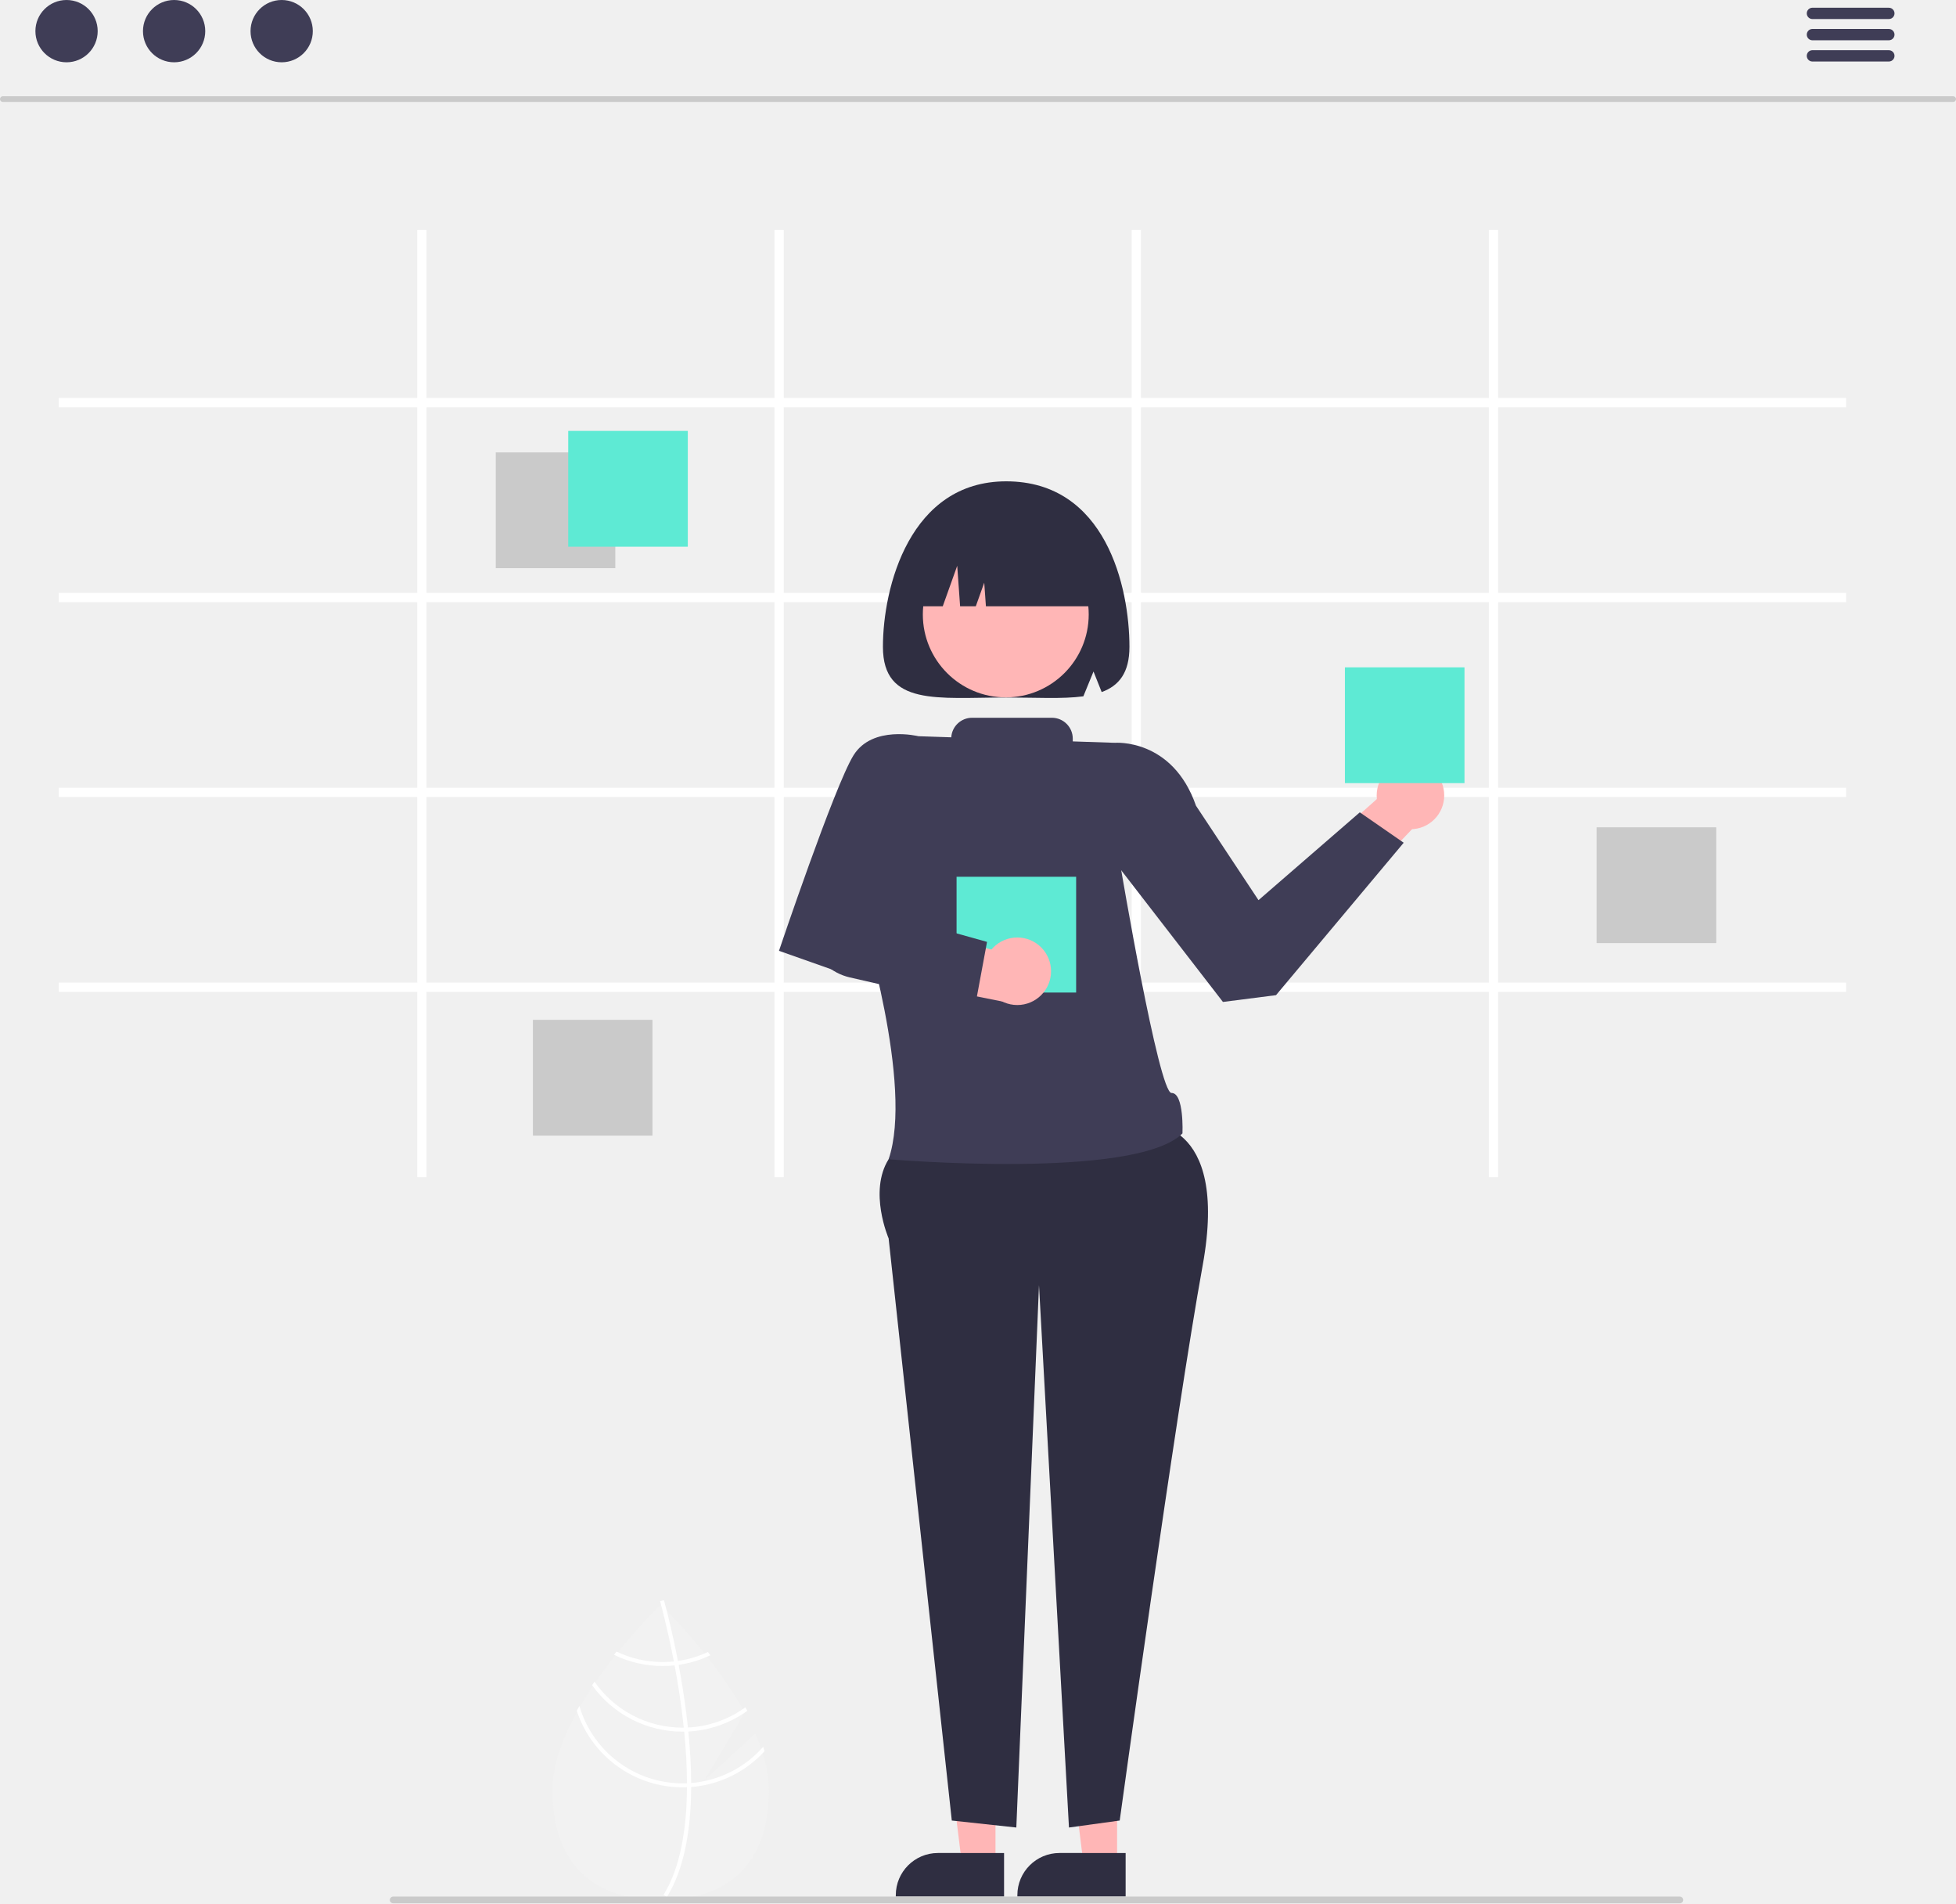
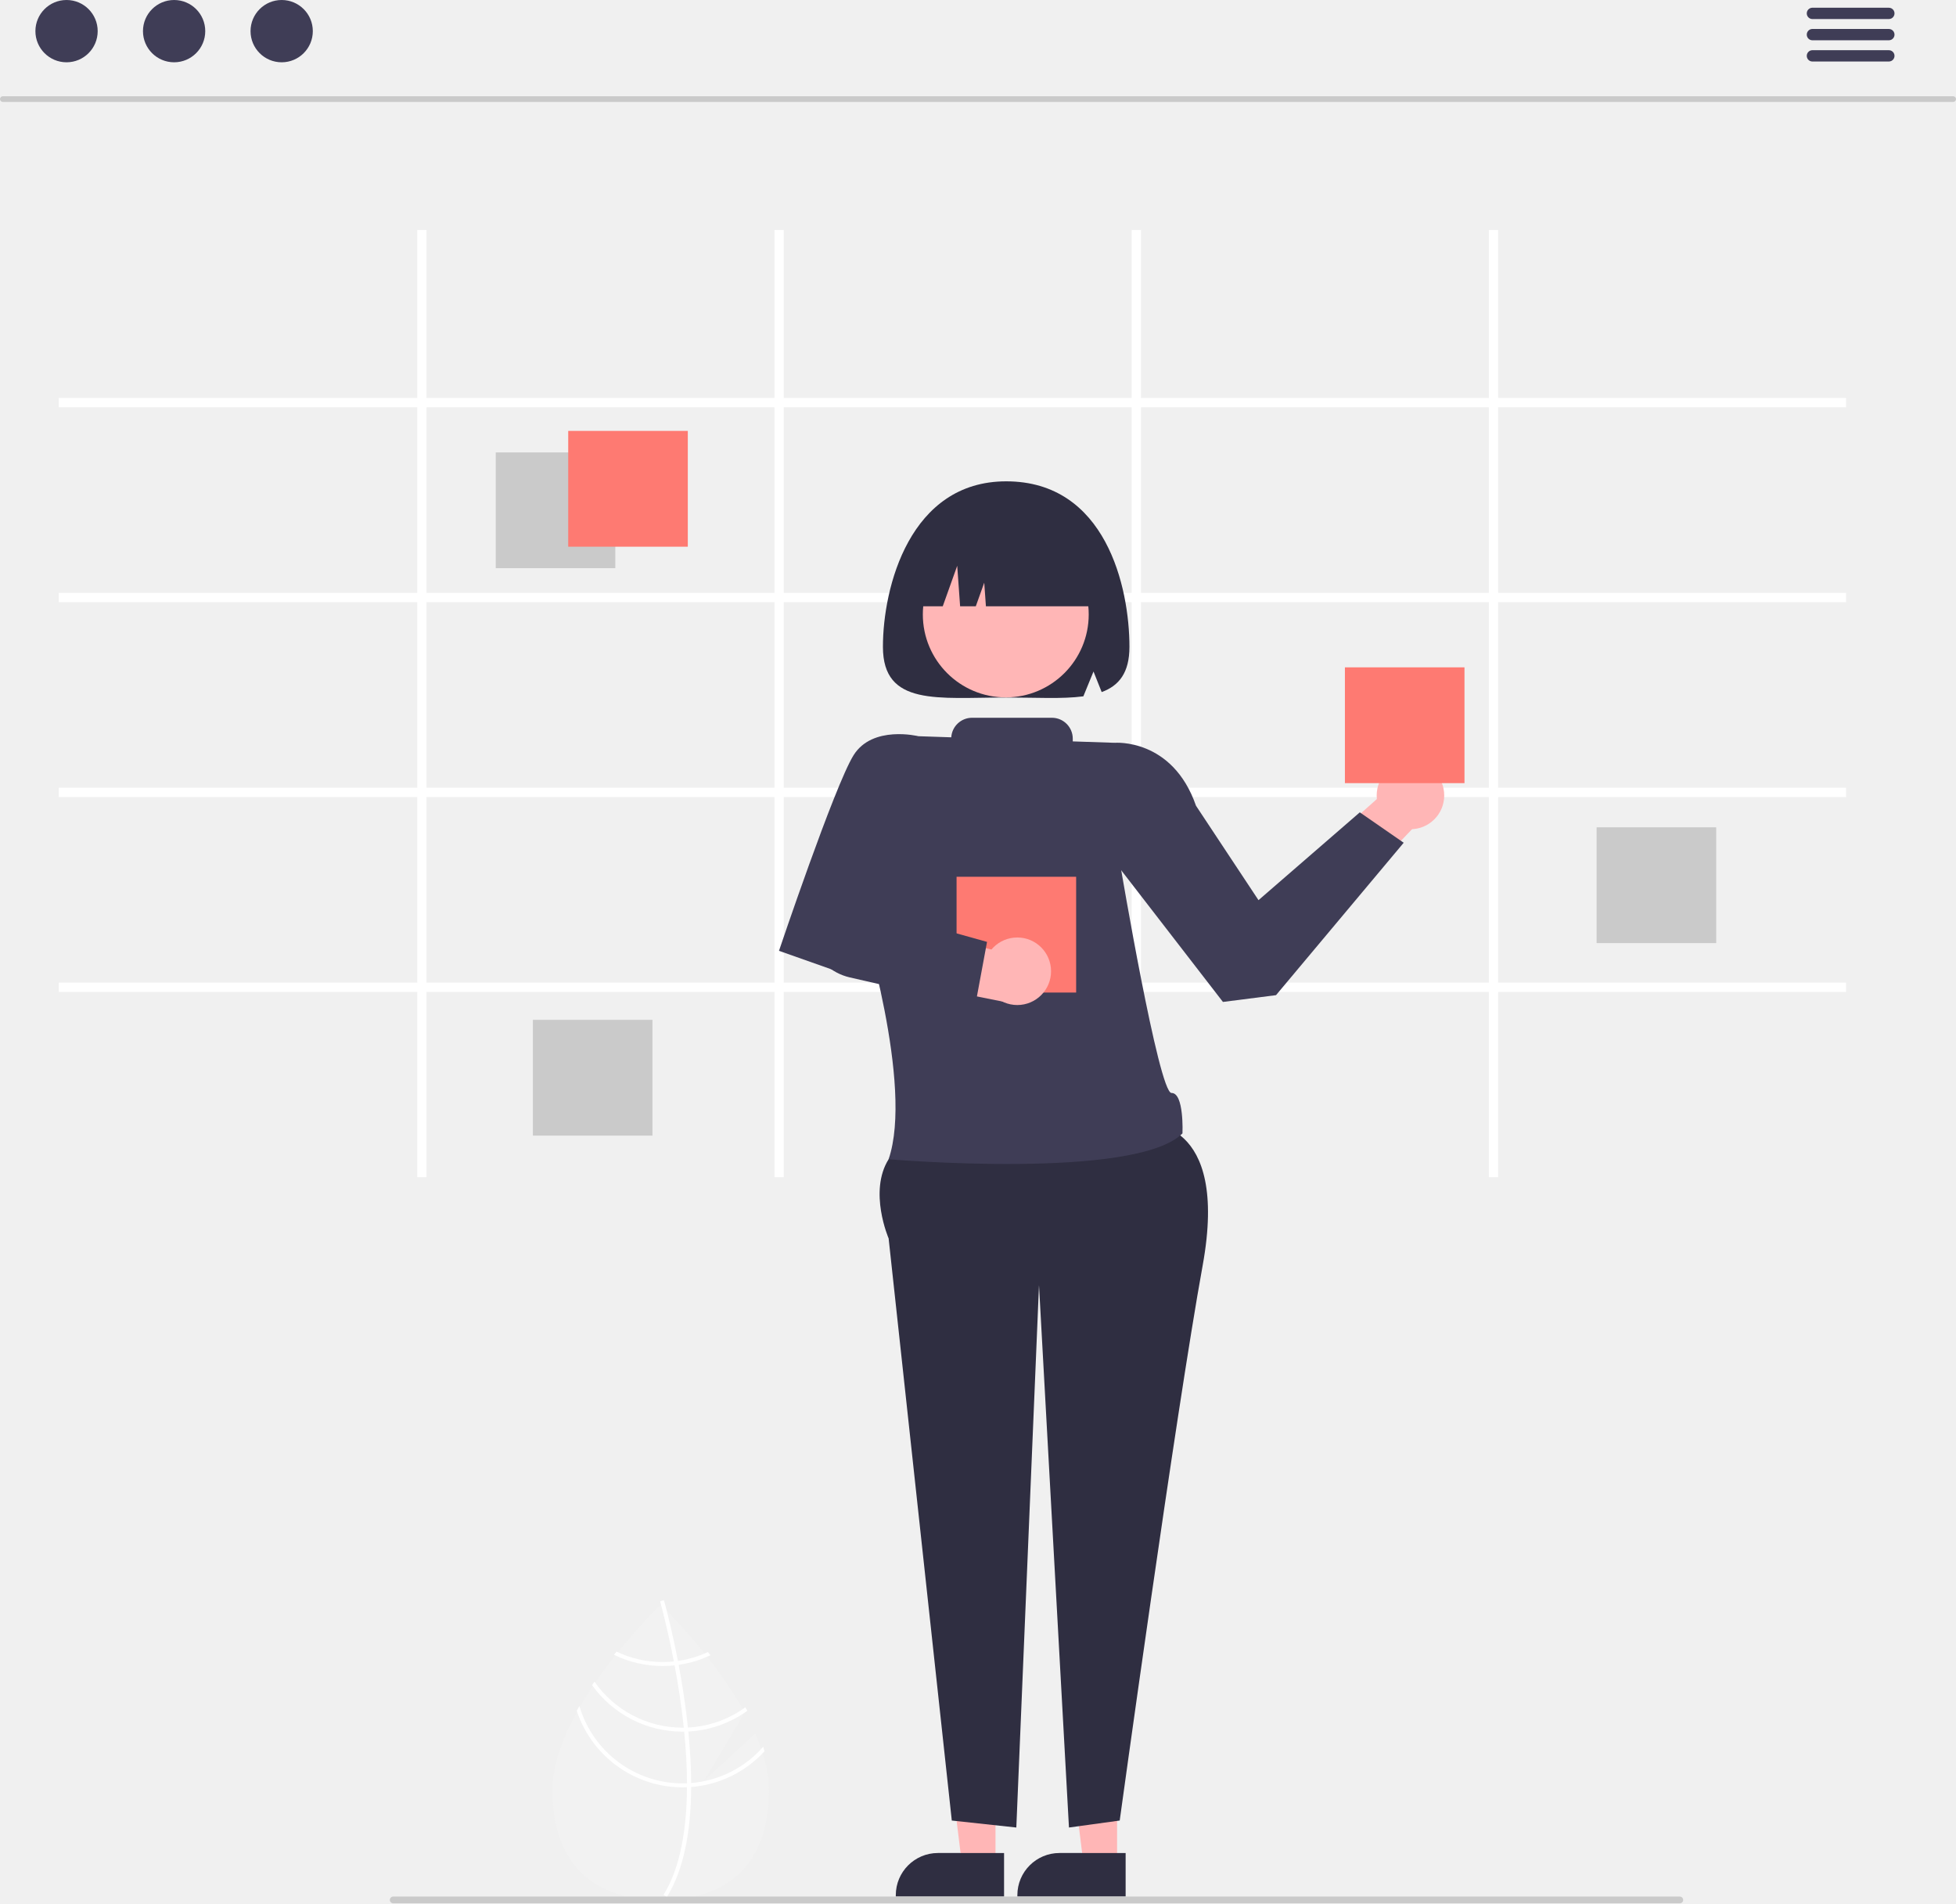
<svg xmlns="http://www.w3.org/2000/svg" data-name="Layer 1" width="579.232" height="563.506" viewBox="0 0 579.232 563.506">
  <path d="M534.026,681.496l-15.084,13.887,11.988-20.114c-9.444-17.127-24.891-31.929-24.891-31.929s-32.046,30.702-32.046,54.837,14.347,32.561,32.046,32.561c17.698,0,32.046-8.427,32.046-32.561C538.085,692.804,536.495,687.107,534.026,681.496Z" transform="translate(-310.3839 -168.2471)" fill="#f2f2f2" />
  <path d="M515.063,696.134v1.19c-.071,13.828-2.403,24.617-6.979,32.214-.065.112-.135.218-.2.33l-.512-.312-.489-.306c5.076-8.204,6.873-19.799,6.937-31.86.006-.389.012-.783.006-1.178-.018-5.106-.33-10.271-.83-15.288-.035-.389-.077-.783-.118-1.178-.695-6.619-1.696-12.944-2.721-18.439-.071-.389-.147-.777-.224-1.16-1.773-9.293-3.581-16.024-3.993-17.514-.047-.183-.077-.283-.082-.306l.559-.159.006-.006.565-.159c.006.024.106.359.271.984.63,2.332,2.267,8.663,3.875,17.014.071.377.147.766.218,1.154.836,4.458,1.655,9.44,2.303,14.67q.247,1.97.442,3.887c.047.395.088.789.124,1.178Q515.034,689.023,515.063,696.134Z" transform="translate(-310.3839 -168.2471)" fill="#fff" />
  <path d="M511.135,659.998c-.395.053-.795.106-1.201.147a32.49,32.49,0,0,1-3.321.171,31.603,31.603,0,0,1-13.663-3.086c-.247.312-.495.624-.748.942a32.774,32.774,0,0,0,14.411,3.321,33.616,33.616,0,0,0,3.545-.188c.4-.041.801-.094,1.195-.153a32.497,32.497,0,0,0,9.393-2.844q-.38-.486-.742-.954A31.495,31.495,0,0,1,511.135,659.998Z" transform="translate(-310.3839 -168.2471)" fill="#fff" />
  <path d="M514.097,679.709q-.61.035-1.219.035c-.124.006-.253.006-.377.006A31.771,31.771,0,0,1,486.424,666.129c-.236.347-.471.695-.701,1.048a32.951,32.951,0,0,0,26.778,13.751c.165,0,.33,0,.495-.006.412-.006.819-.018,1.225-.035a32.776,32.776,0,0,0,17.461-6.125c-.188-.347-.377-.695-.571-1.042A31.553,31.553,0,0,1,514.097,679.709Z" transform="translate(-310.3839 -168.2471)" fill="#fff" />
  <path d="M515.063,696.134c-.412.035-.824.059-1.237.077-.442.018-.883.029-1.325.029a31.857,31.857,0,0,1-30.541-22.921c-.265.477-.53.948-.783,1.425a33.024,33.024,0,0,0,31.324,22.673c.442,0,.883-.006,1.319-.029.418-.012.83-.035,1.243-.065a32.927,32.927,0,0,0,21.731-10.606c-.124-.436-.265-.866-.406-1.301A31.754,31.754,0,0,1,515.063,696.134Z" transform="translate(-310.3839 -168.2471)" fill="#fff" />
  <path d="M888.778,198.424H311.222a.838.838,0,0,1,0-1.677H888.778a.838.838,0,0,1,0,1.677Z" transform="translate(-310.3839 -168.2471)" fill="#cacaca" />
  <circle cx="19.706" cy="9.221" r="9.221" fill="#3f3d56" />
  <circle cx="51.559" cy="9.221" r="9.221" fill="#3f3d56" />
  <circle cx="83.413" cy="9.221" r="9.221" fill="#3f3d56" />
  <path d="M869.693,173.887H847.06a1.677,1.677,0,0,1,0-3.353H869.693a1.677,1.677,0,1,1,0,3.353Z" transform="translate(-310.3839 -168.2471)" fill="#3f3d56" />
  <path d="M869.693,180.174H847.06a1.677,1.677,0,0,1,0-3.353H869.693a1.677,1.677,0,1,1,0,3.353Z" transform="translate(-310.3839 -168.2471)" fill="#3f3d56" />
  <path d="M869.693,186.461H847.06a1.677,1.677,0,0,1,0-3.353H869.693a1.677,1.677,0,1,1,0,3.353Z" transform="translate(-310.3839 -168.2471)" fill="#3f3d56" />
  <rect x="17.399" y="68.086" width="529.28" height="280.42" fill="#f0f0f0" />
  <path d="M857.063,288.823v-2.75H754.033v-49.74h-2.75v49.74H648.253v-49.74h-2.75v49.74H542.473v-49.74h-2.75v49.74H436.693v-49.74h-2.75v49.74H327.783v2.75H433.943v54.95H327.783v2.75H433.943v54.95H327.783v2.75H433.943v54.94H327.783v2.75H433.943v54.84h2.75v-54.84H539.723v54.84h2.75v-54.84H645.503v54.84h2.75v-54.84H751.283v54.84h2.75v-54.84H857.063v-2.75H754.033v-54.94H857.063v-2.75H754.033V346.523H857.063v-2.75H754.033v-54.95Zm-317.34,170.34H436.693v-54.94H539.723Zm0-57.69H436.693V346.523H539.723Zm0-57.7H436.693v-54.95H539.723Zm105.78,115.39H542.473v-54.94H645.503Zm0-57.69H542.473V346.523H645.503Zm0-57.7H542.473v-54.95H645.503Zm105.78,115.39H648.253v-54.94H751.283Zm0-57.69H648.253V346.523H751.283Zm0-57.7H648.253v-54.95H751.283Z" transform="translate(-310.3839 -168.2471)" fill="#fff" />
  <rect x="146.805" y="133.939" width="35.409" height="34.28" fill="#cacaca" />
  <rect x="472.805" y="244.939" width="35.409" height="34.28" fill="#cacaca" />
  <rect x="157.805" y="301.939" width="35.409" height="34.28" fill="#cacaca" />
-   <rect x="168.27" y="127.579" width="35.409" height="34.28" fill="#5eead4" />
+   <rect x="168.27" y="127.579" width="35.409" height="34.28" fill="#FE7A72" />
  <polygon points="370.13 270.076 412.149 232.639 424.545 238.781 374.149 291.639 370.13 270.076" fill="#ffb6b6" />
  <circle cx="417.679" cy="235.506" r="10" fill="#ffb6b6" />
  <polygon points="330.799 551.856 320.856 551.856 316.126 513.506 330.8 513.507 330.799 551.856" fill="#ffb6b6" />
  <path d="M643.718,729.741l-32.059-.001v-.405a12.479,12.479,0,0,1,12.478-12.478h.001l19.58.001Z" transform="translate(-310.3839 -168.2471)" fill="#2f2e41" />
  <polygon points="294.799 551.856 284.856 551.856 280.126 513.506 294.8 513.507 294.799 551.856" fill="#ffb6b6" />
  <path d="M607.718,729.741l-32.059-.001v-.405a12.479,12.479,0,0,1,12.478-12.478h.001l19.58.001Z" transform="translate(-310.3839 -168.2471)" fill="#2f2e41" />
  <path d="M649.533,500.886s25-2,17,42-24.571,164.361-24.571,164.361l-15.024,2.065L618.063,548.753l-6.715,160.56-19.107-2.065-18.708-172.361s-6.007-13.858-.003-23.429S649.533,500.886,649.533,500.886Z" transform="translate(-310.3839 -168.2471)" fill="#2f2e41" />
  <path d="M633.533,391.886l6.941-3.719s17.101-1.459,24.08,18.63L683.063,434.753l30-26,13,9-37.809,45.125-15.721,2.009-34-44Z" transform="translate(-310.3839 -168.2471)" fill="#3f3d56" />
  <path d="M608.346,310.753c-28.518,0-36.5,31.327-36.5,49,0,17.673,16.342,15,36.5,15,8.652,0,16.597.488,22.852-.347l3.009-7.347,2.421,6.088c5.135-1.887,8.218-5.721,8.218-13.394C644.846,342.08,637.846,310.753,608.346,310.753Z" transform="translate(-310.3839 -168.2471)" fill="#2f2e41" />
  <circle cx="297.841" cy="181.915" r="24.561" fill="#ffb6b6" />
  <path d="M579.846,347.753v0h9.714l4.286-12,.857,12h4.643l2.5-7,.5,7h34.5v0a26,26,0,0,0-26-26h-5A26,26,0,0,0,579.846,347.753Z" transform="translate(-310.3839 -168.2471)" fill="#2f2e41" />
-   <rect x="398.27" y="197.579" width="35.409" height="34.28" fill="#5eead4" />
+   <rect x="398.27" y="197.579" width="35.409" height="34.28" fill="#FE7A72" />
  <path d="M657.304,491.838c-3.771.049-15.13-67.35-15.13-67.35l-1.7-36.32-12.411-.417V386.934a6.181,6.181,0,0,0-6.181-6.181h-23.638a6.176,6.176,0,0,0-6.161,5.788l-9.733-.327-16.856,53.554s15.532,49.76,8.036,71.689c0,0,73.038,6.272,87.021-7.649C660.55,503.808,661.075,491.789,657.304,491.838Z" transform="translate(-310.3839 -168.2471)" fill="#3f3d56" />
  <path d="M586.533,392.886,582.35,386.214s-13.61-3.365-19.214,5.654S541.063,449.753,541.063,449.753l17,6,19.291-27.046Z" transform="translate(-310.3839 -168.2471)" fill="#3f3d56" />
-   <rect x="283.27" y="259.579" width="35.409" height="34.28" fill="#5eead4" />
+   <rect x="283.27" y="259.579" width="35.409" height="34.28" fill="#FE7A72" />
  <path d="M566.487,440.216,554.168,438.913l0,0a12.085,12.085,0,0,0,8.577,16.981l48.743,9.728-5.084-15.659Z" transform="translate(-310.3839 -168.2471)" fill="#ffb6b6" />
  <circle cx="301.251" cy="287.555" r="10" fill="#ffb6b6" />
  <path d="M599.152,466.106l-37.135-8.485a16.043,16.043,0,0,1-11.632-10.641l-1.501-4.628,9.637-7.584,44.153,12.341Z" transform="translate(-310.3839 -168.2471)" fill="#3f3d56" />
  <path d="M807.823,731.753h-381a1,1,0,1,1,0-2h381a1,1,0,0,1,0,2Z" transform="translate(-310.3839 -168.2471)" fill="#cacaca" />
</svg>
